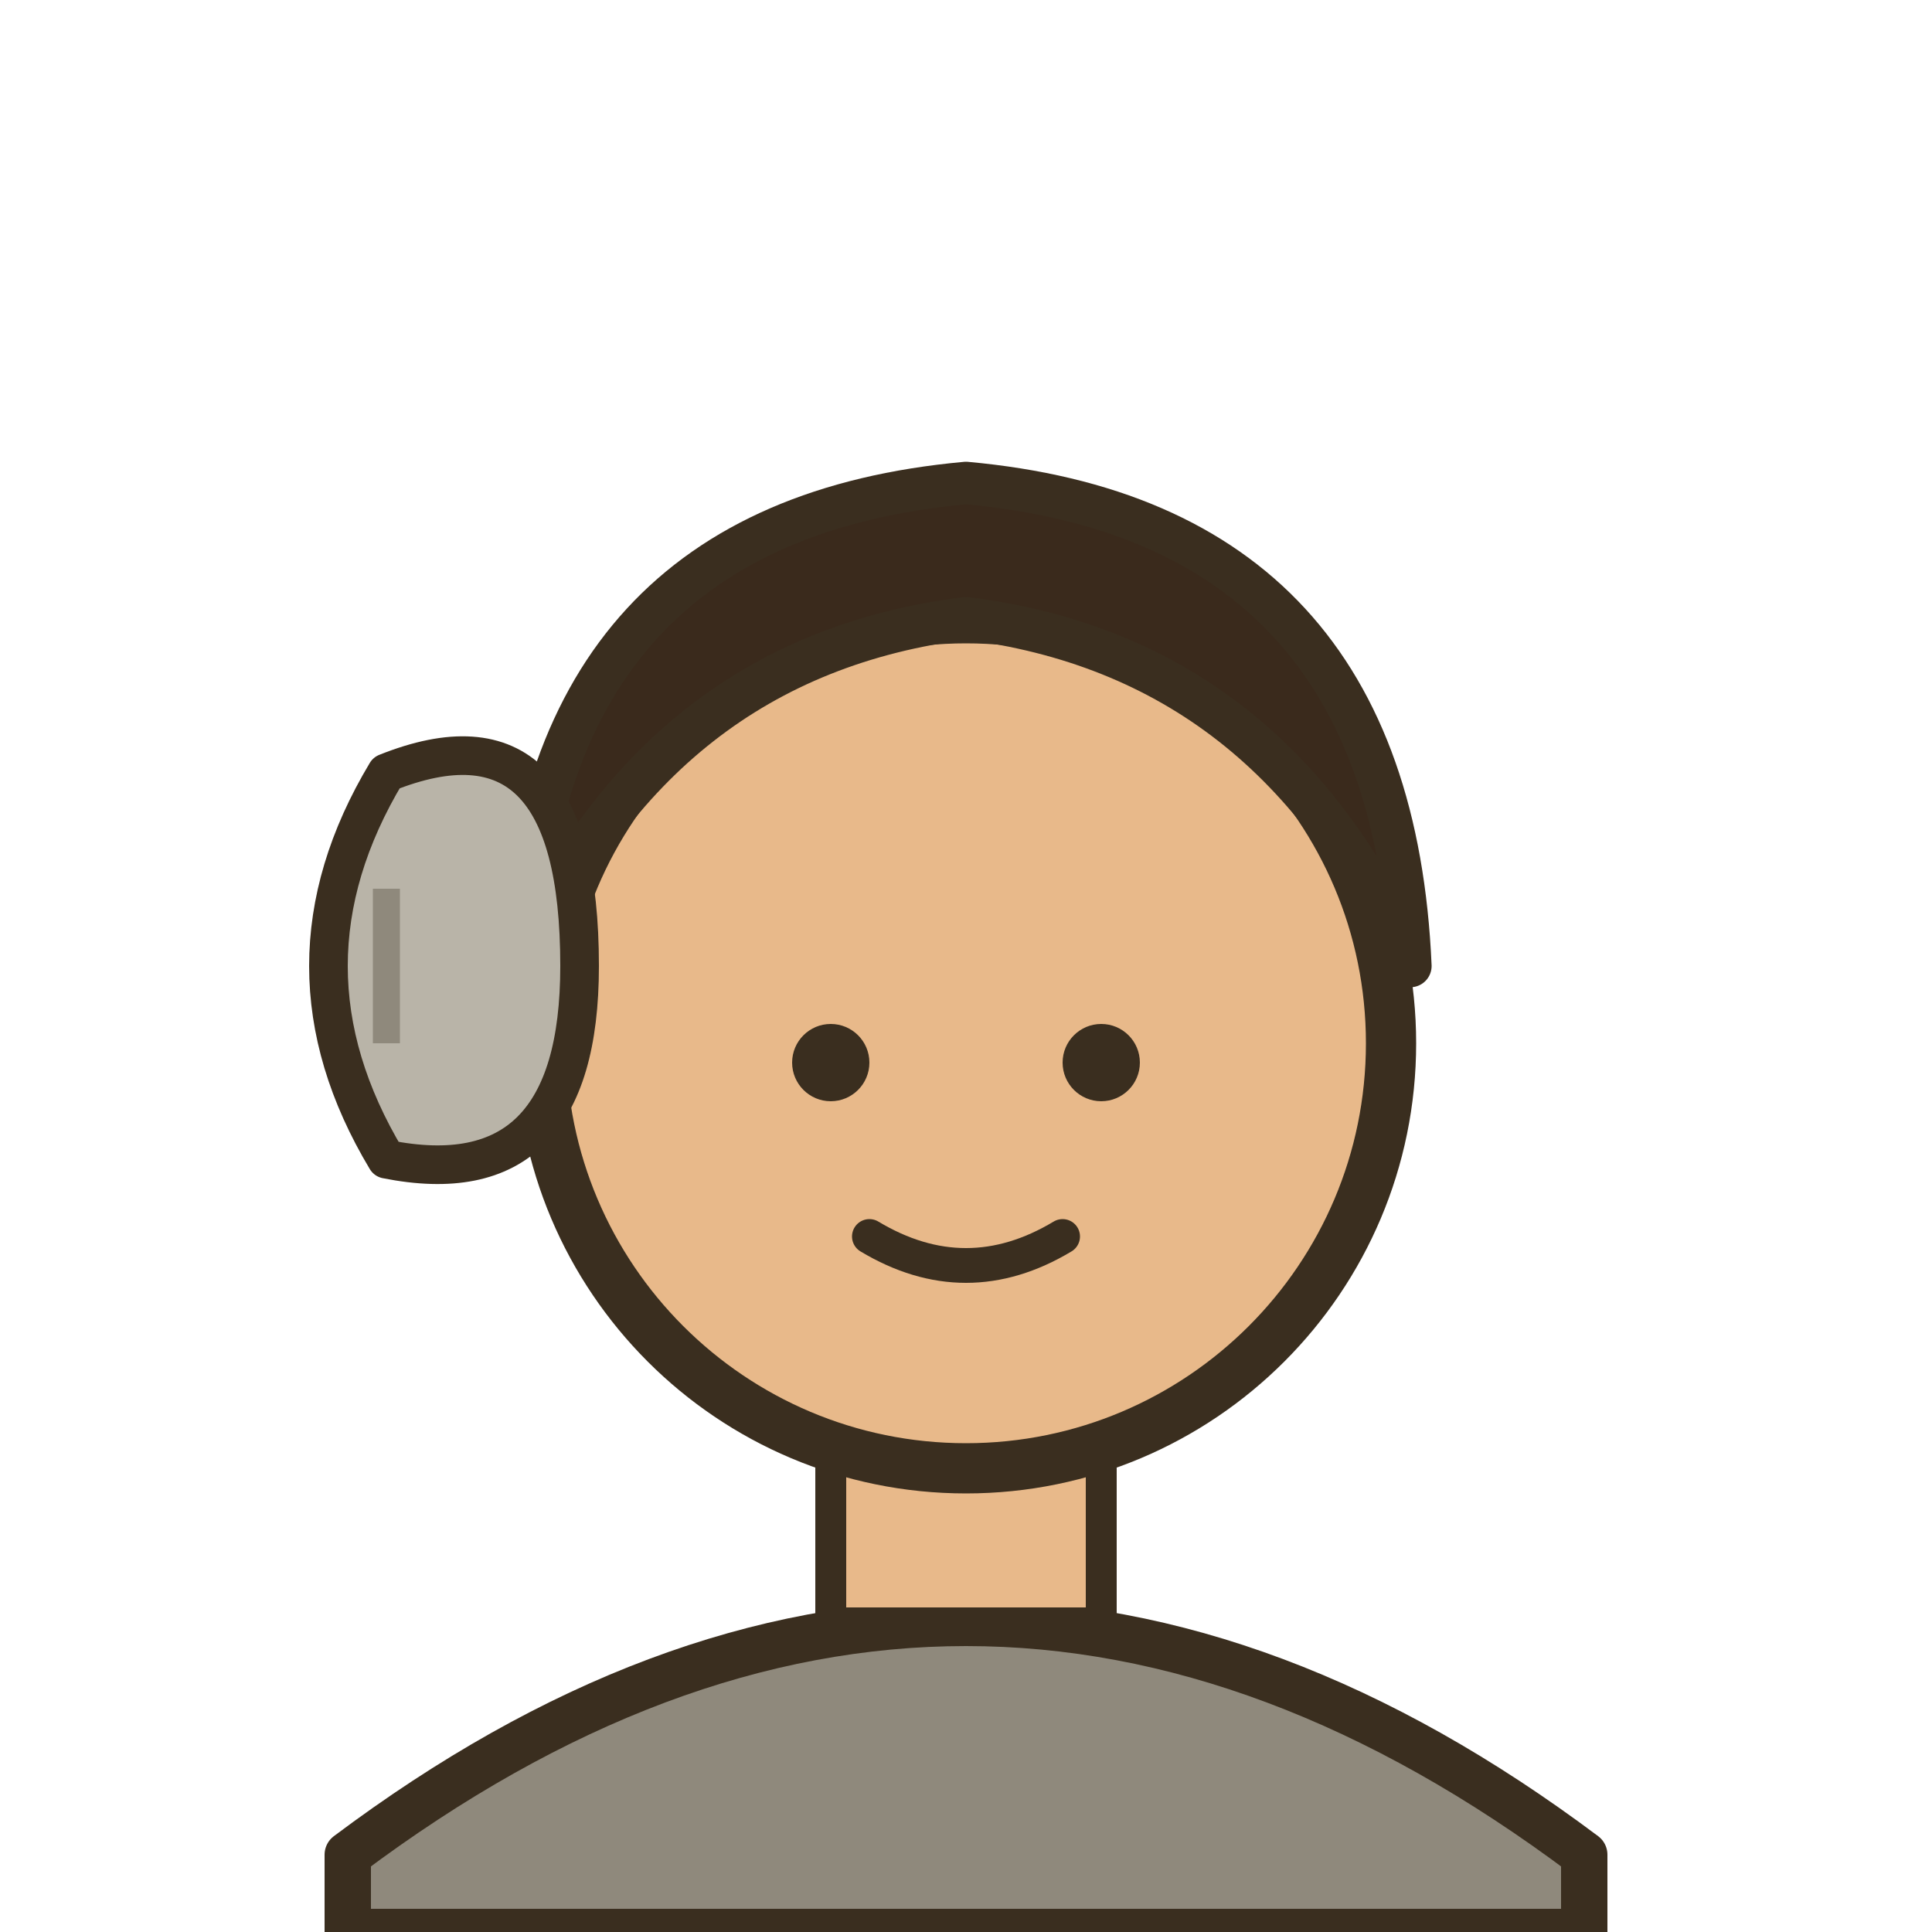
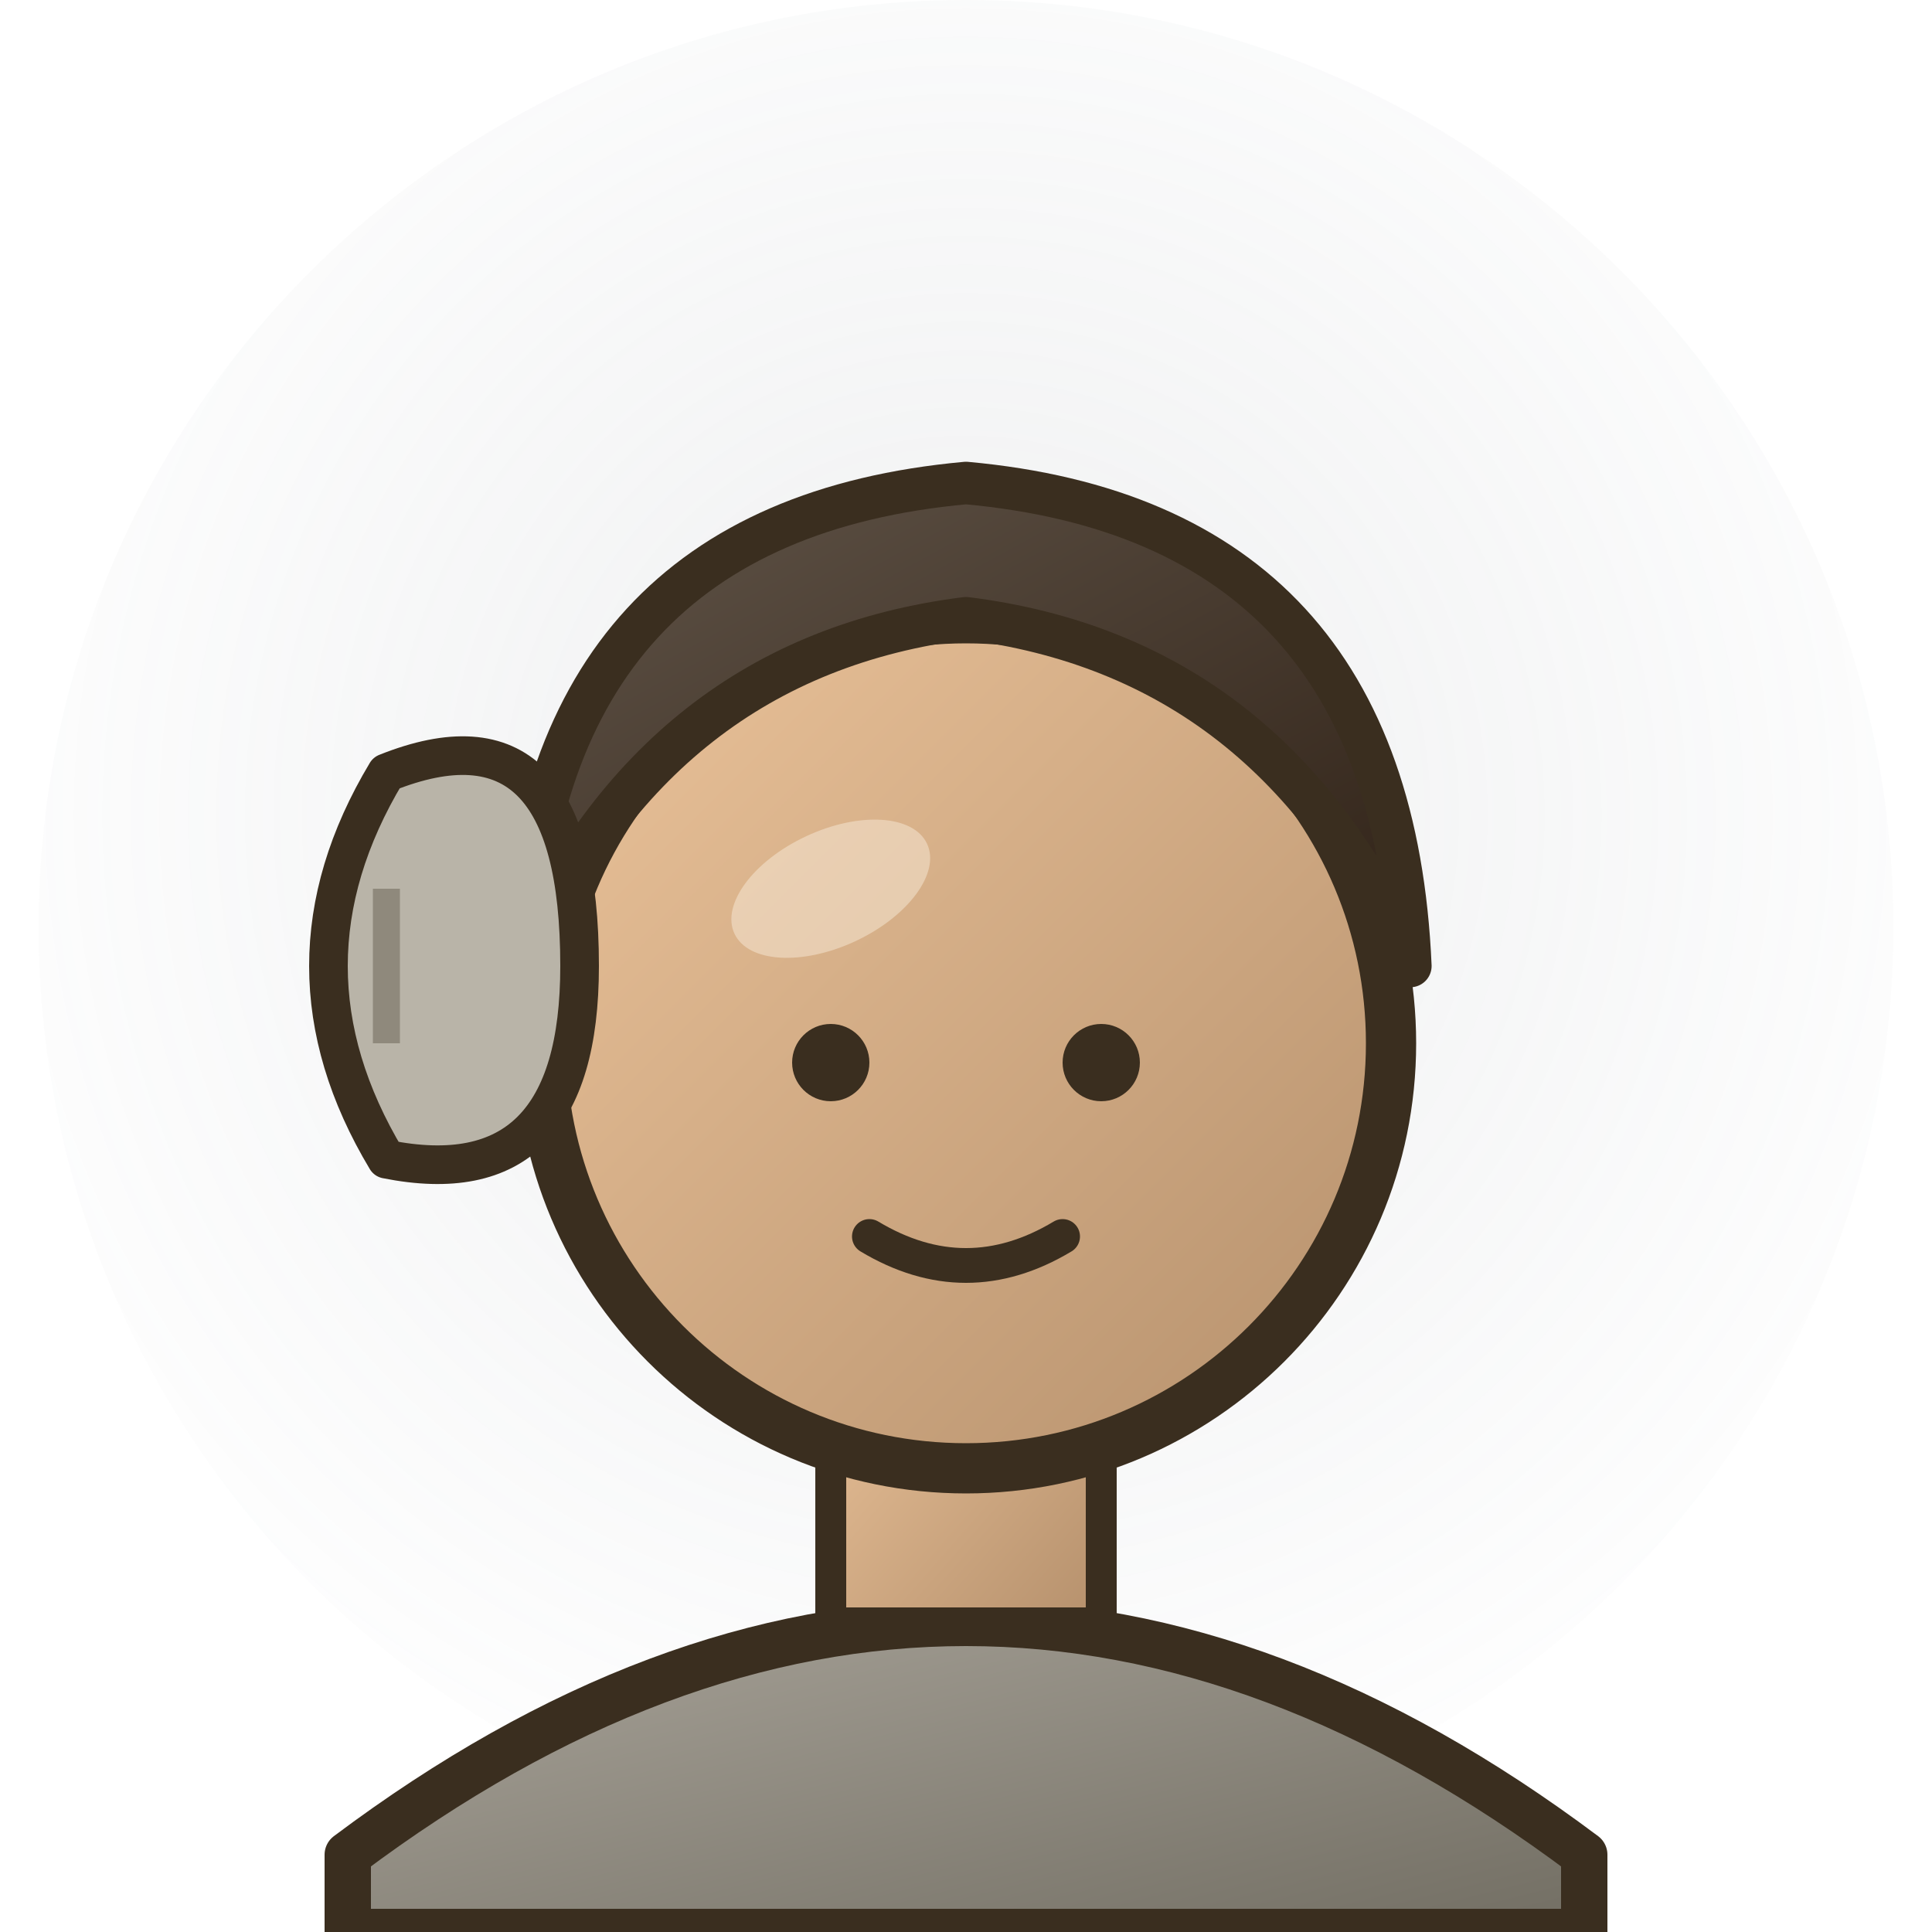
<svg xmlns="http://www.w3.org/2000/svg" viewBox="0 0 100 100" width="100" height="100" preserveAspectRatio="none">
-   <path d="M 18 96 Q 50 72 82 96 L 82 100 L 18 100 Z" fill="#8F897C" stroke="#3A2E1F" stroke-width="2.4" stroke-linejoin="round" />
-   <rect x="43" y="68" width="14" height="16" fill="#E8B98A" stroke="#3A2E1F" stroke-width="1.6" />
-   <circle cx="50" cy="54" r="22" fill="#E8B98A" stroke="#3A2E1F" stroke-width="2.6" />
-   <path d="M 27 50 Q 28 27 50 25 Q 72 27 73 50 Q 66 34 50 32 Q 34 34 27 50 Z" fill="#3A2A1C" stroke="#3A2E1F" stroke-width="2.2" stroke-linejoin="round" />
+   <radialGradient id="aura368" cx="50%" cy="44%" r="62%">
+     <stop offset="0%" stop-color="#9AA0A6" stop-opacity="0.16" />
+     <stop offset="100%" stop-color="#9AA0A6" stop-opacity="0" />
+   </radialGradient>
+   <circle cx="50" cy="48" r="48" fill="url(#aura368)" />
+   <ellipse cx="50" cy="93" rx="24" ry="3.6" fill="#3A2E1F" opacity="0.16" />
+   <linearGradient id="dg365" x1="0" y1="0" x2="1" y2="1">
+     <stop offset="0%" stop-color="#a8a399" />
+     <stop offset="100%" stop-color="#726e63" />
+   </linearGradient>
+   <linearGradient id="dg366" x1="0" y1="0" x2="1" y2="1">
+     <stop offset="0%" stop-color="#ebc39a" />
+     <stop offset="100%" stop-color="#b5906c" />
+   </linearGradient>
+   <linearGradient id="dg367" x1="0" y1="0" x2="1" y2="1">
+     <stop offset="0%" stop-color="#615549" />
+     <stop offset="100%" stop-color="#302217" />
+   </linearGradient>
+   <path d="M 18 96 Q 50 72 82 96 L 82 100 L 18 100 Z" fill="url(#dg365)" stroke="#3A2E1F" stroke-width="2.4" stroke-linejoin="round" />
+   <rect x="43" y="68" width="14" height="16" fill="url(#dg366)" stroke="#3A2E1F" stroke-width="1.6" />
+   <circle cx="50" cy="54" r="22" fill="url(#dg366)" stroke="#3A2E1F" stroke-width="2.6" />
+   <ellipse cx="43" cy="46" rx="5.5" ry="3" fill="#FFF8EC" opacity="0.4" transform="rotate(-25 43 46)" />
+   <path d="M 27 50 Q 28 27 50 25 Q 72 27 73 50 Q 66 34 50 32 Q 34 34 27 50 Z" fill="url(#dg367)" stroke="#3A2E1F" stroke-width="2.2" stroke-linejoin="round" />
  <circle cx="43" cy="55" r="2" fill="#3A2E1F" />
  <circle cx="57" cy="55" r="2" fill="#3A2E1F" />
  <path d="M 45 64 Q 50 67 55 64" stroke="#3A2E1F" stroke-width="1.8" fill="none" stroke-linecap="round" />
  <path d="M 20 60 Q 14 50 20 40 Q 30 36 30 50 Q 30 62 20 60 Z" fill="#B9B4A8" stroke="#3A2E1F" stroke-width="2" stroke-linejoin="round" />
  <line x1="20" y1="46" x2="20" y2="54" stroke="#8F897C" stroke-width="1.4" />
</svg>
